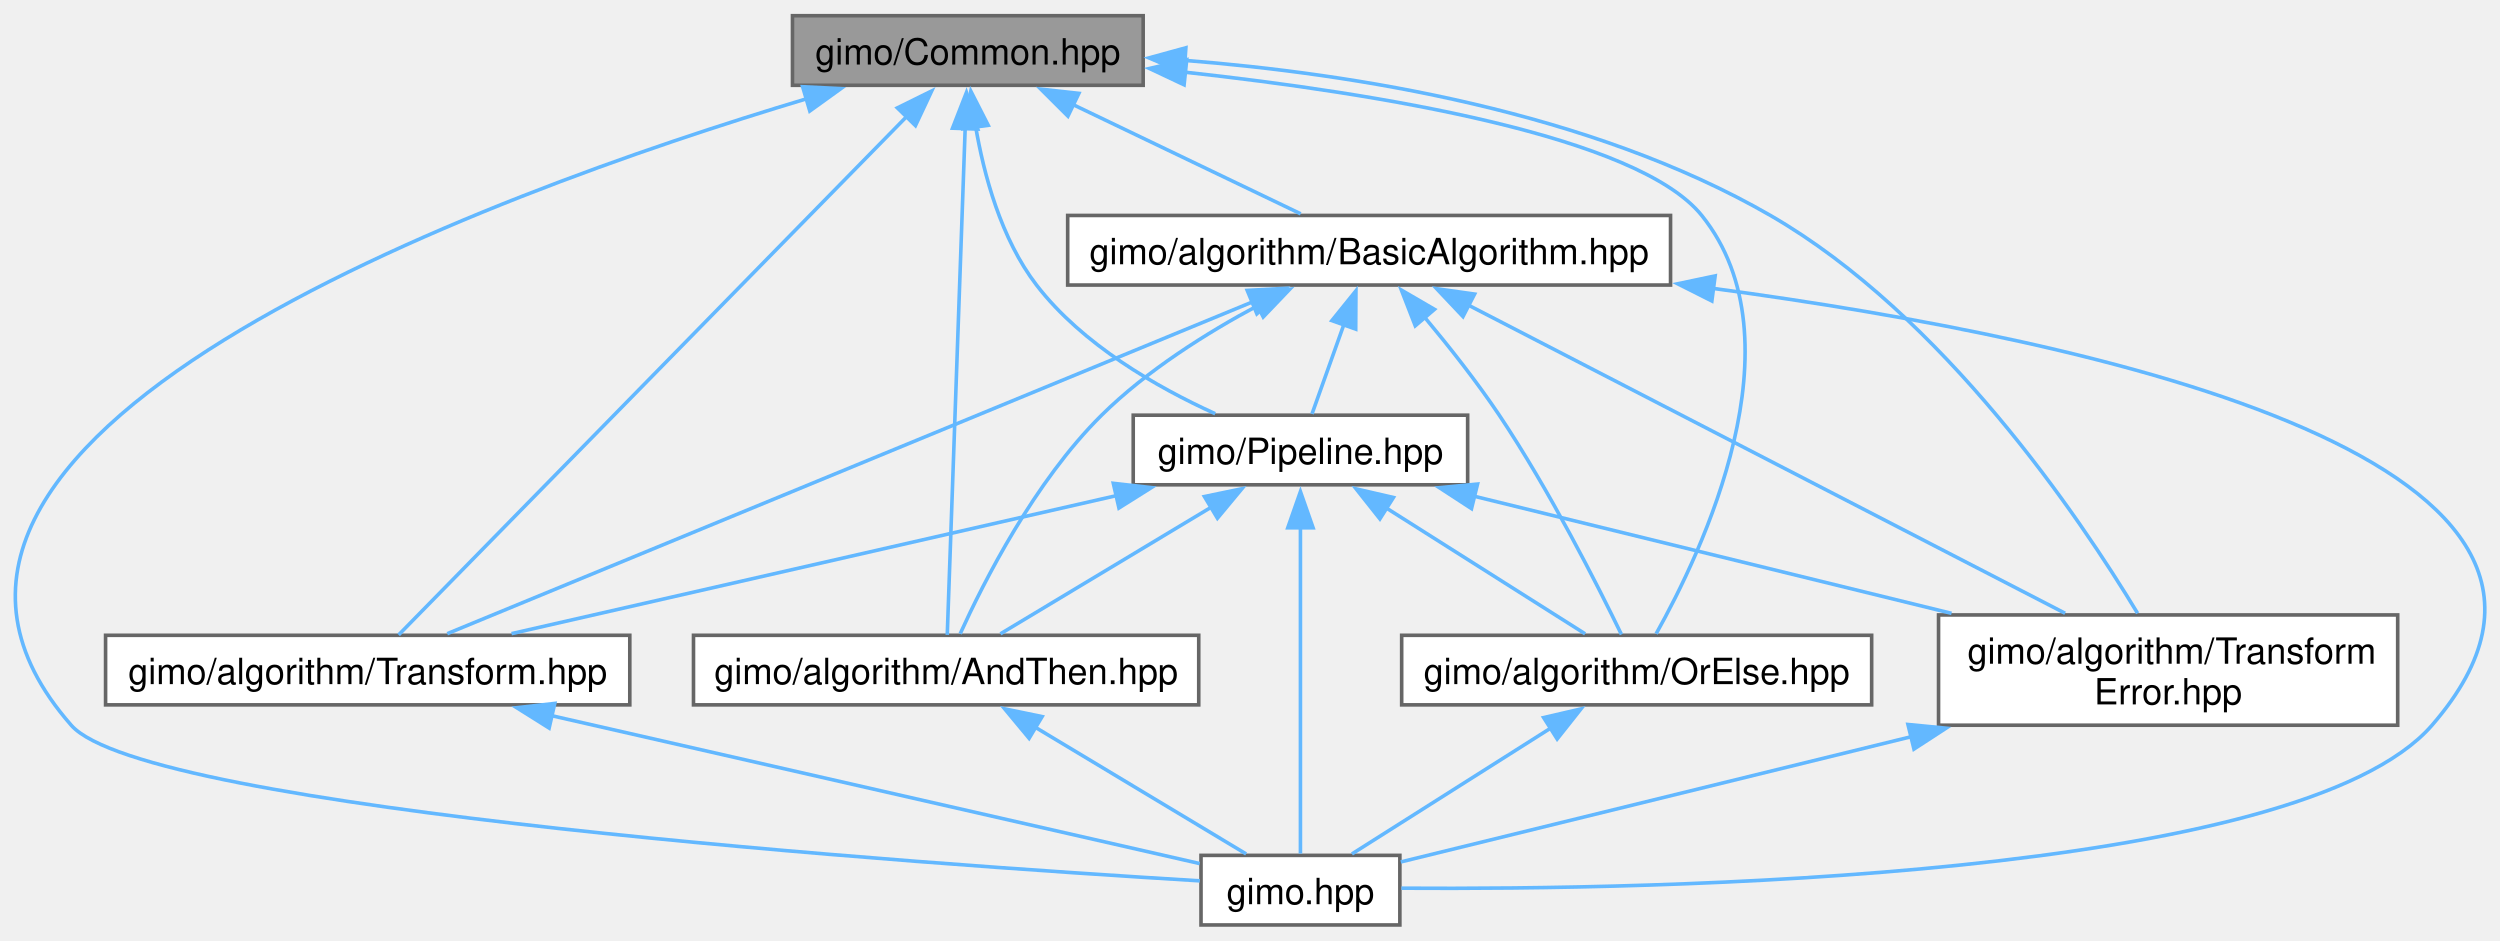
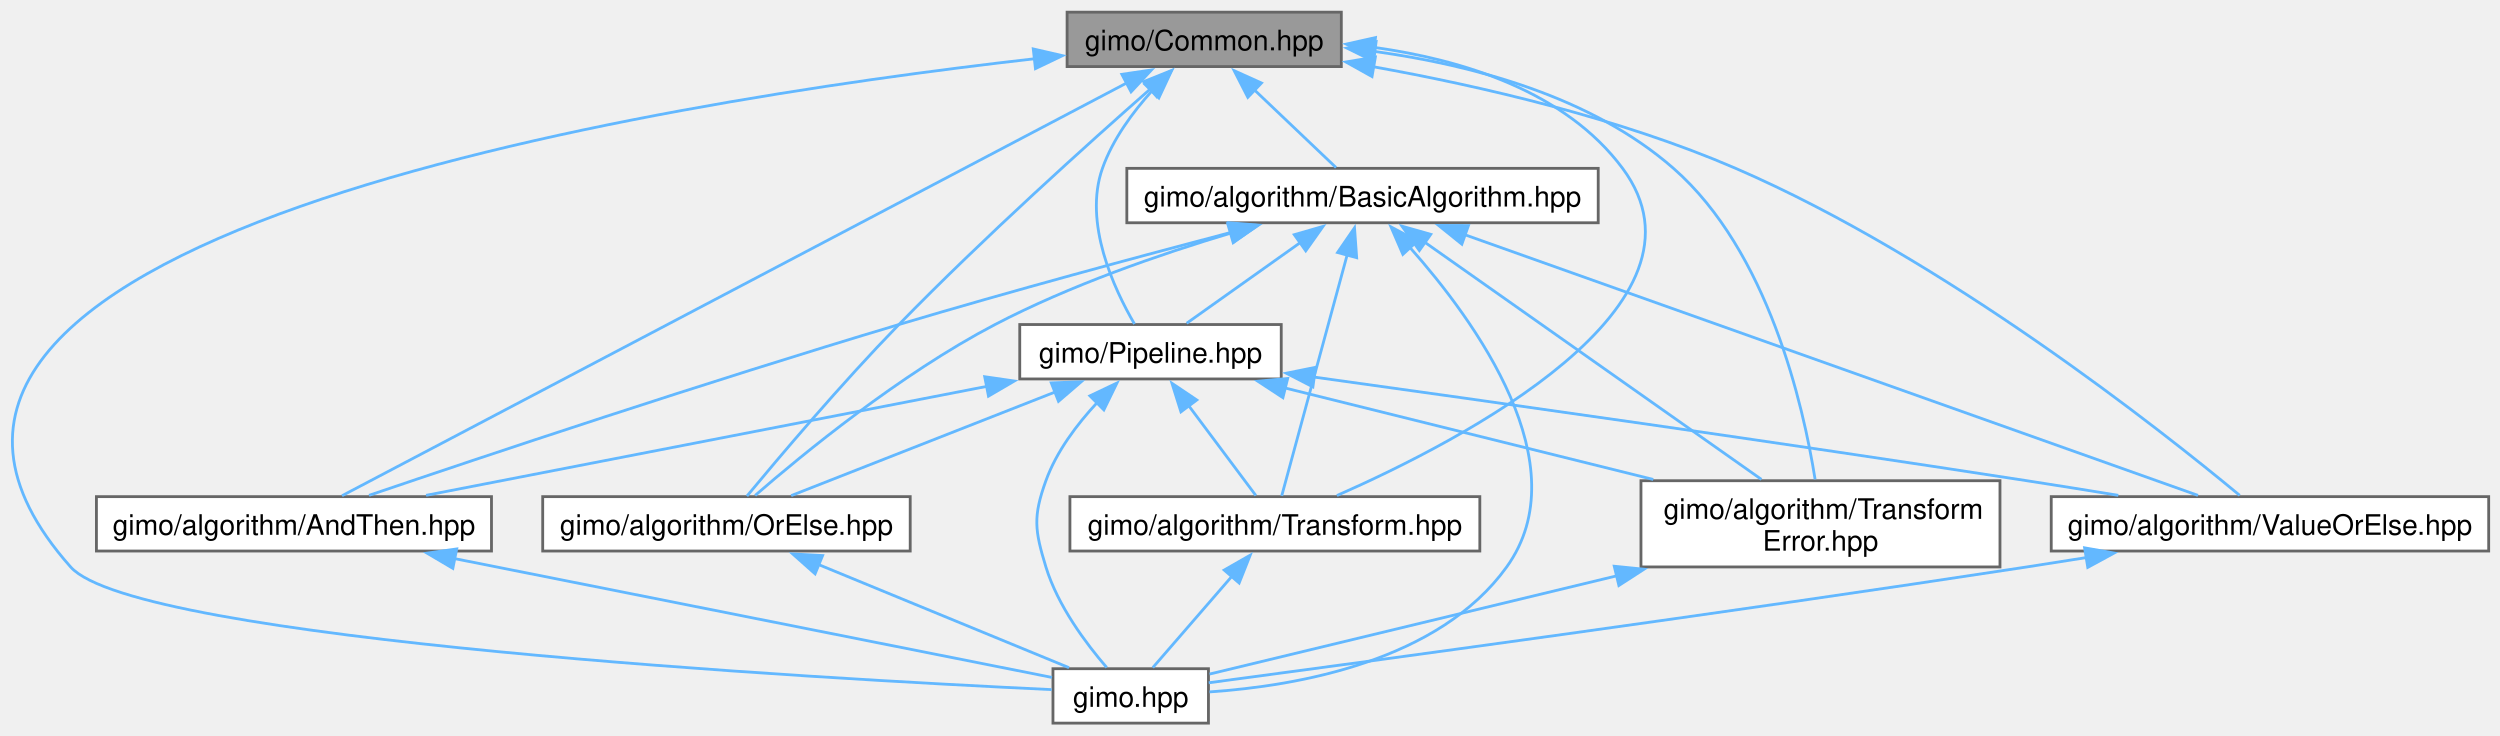
- <svg xmlns="http://www.w3.org/2000/svg" xmlns:xlink="http://www.w3.org/1999/xlink" width="691pt" height="260pt" viewBox="0.00 0.00 691.50 259.50">
+ <svg xmlns="http://www.w3.org/2000/svg" xmlns:xlink="http://www.w3.org/1999/xlink" width="884pt" height="260pt" viewBox="0.00 0.00 884.36 259.50">
  <g id="graph0" class="graph" transform="scale(1 1) rotate(0) translate(4 255.5)">
    <g id="Node000001" class="node">
      <g id="a_Node000001">
        <a xlink:title=" ">
-           <polygon fill="#999999" stroke="#666666" points="312.2,-251.5 215.2,-251.5 215.2,-232.25 312.2,-232.25 312.2,-251.5" />
-           <text text-anchor="middle" x="263.7" y="-238" font-family="Helvetica,sans-Serif" font-size="10.00">gimo/Common.hpp</text>
+           <polygon fill="#999999" stroke="#666666" points="470.48,-251.5 373.48,-251.5 373.48,-232.25 470.48,-232.25 470.48,-251.5" />
+           <text text-anchor="middle" x="421.98" y="-238" font-family="Helvetica,sans-Serif" font-size="10.00">gimo/Common.hpp</text>
        </a>
      </g>
    </g>
    <g id="Node000002" class="node">
      <g id="a_Node000002">
        <a xlink:href="../../d4/d5a/gimo_8hpp.html" target="_top" xlink:title=" ">
-           <polygon fill="white" stroke="#666666" points="383.2,-19.25 328.2,-19.25 328.2,0 383.2,0 383.2,-19.25" />
-           <text text-anchor="middle" x="355.7" y="-5.75" font-family="Helvetica,sans-Serif" font-size="10.00">gimo.hpp</text>
+           <polygon fill="white" stroke="#666666" points="423.48,-19.25 368.48,-19.25 368.48,0 423.48,0 423.48,-19.25" />
+           <text text-anchor="middle" x="395.98" y="-5.75" font-family="Helvetica,sans-Serif" font-size="10.00">gimo.hpp</text>
        </a>
      </g>
    </g>
    <g id="edge1_Node000001_Node000002" class="edge">
      <g id="a_edge1_Node000001_Node000002">
        <a xlink:title=" ">
-           <path fill="none" stroke="#63b8ff" d="M219.21,-228.56C130.48,-201.93 -54.2,-134.92 15.7,-55.25 36.23,-31.84 250.36,-16.88 327.88,-12.2" />
-           <polygon fill="#63b8ff" stroke="#63b8ff" points="218.01,-231.85 228.59,-231.33 219.99,-225.14 218.01,-231.85" />
+           <path fill="none" stroke="#63b8ff" d="M361.98,-235.02C226.83,-219.64 -81.85,-171.04 20.98,-55.25 44,-29.33 284.95,-15.78 368.02,-11.85" />
+           <polygon fill="#63b8ff" stroke="#63b8ff" points="361.51,-238.49 371.84,-236.11 362.28,-231.53 361.51,-238.49" />
        </a>
      </g>
    </g>
    <g id="Node000003" class="node">
      <g id="a_Node000003">
        <a xlink:href="../../d1/da8/_pipeline_8hpp.html" target="_top" xlink:title=" ">
-           <polygon fill="white" stroke="#666666" points="401.95,-141 309.45,-141 309.45,-121.75 401.95,-121.75 401.95,-141" />
-           <text text-anchor="middle" x="355.7" y="-127.5" font-family="Helvetica,sans-Serif" font-size="10.00">gimo/Pipeline.hpp</text>
+           <polygon fill="white" stroke="#666666" points="449.23,-141 356.73,-141 356.73,-121.75 449.23,-121.75 449.23,-141" />
+           <text text-anchor="middle" x="402.98" y="-127.5" font-family="Helvetica,sans-Serif" font-size="10.00">gimo/Pipeline.hpp</text>
        </a>
      </g>
    </g>
    <g id="edge2_Node000001_Node000003" class="edge">
      <g id="a_edge2_Node000001_Node000003">
        <a xlink:title=" ">
-           <path fill="none" stroke="#63b8ff" d="M265.81,-221.13C268.11,-207.57 272.87,-189.78 282.7,-177 295.37,-160.52 316.02,-148.72 332.12,-141.41" />
-           <polygon fill="#63b8ff" stroke="#63b8ff" points="262.4,-220.25 264.53,-230.63 269.34,-221.19 262.4,-220.25" />
+           <path fill="none" stroke="#63b8ff" d="M403.63,-223.8C396.69,-216.13 389.6,-206.5 385.98,-196.25 379.18,-176.99 390.06,-153.63 397.32,-141.19" />
+           <polygon fill="#63b8ff" stroke="#63b8ff" points="400.93,-226.05 410.42,-230.75 405.93,-221.15 400.93,-226.05" />
        </a>
      </g>
    </g>
    <g id="Node000004" class="node">
      <g id="a_Node000004">
        <a xlink:href="../../d6/d3f/_and_then_8hpp.html" target="_top" xlink:title=" ">
-           <polygon fill="white" stroke="#666666" points="327.57,-80.12 187.82,-80.12 187.82,-60.88 327.57,-60.88 327.57,-80.12" />
-           <text text-anchor="middle" x="257.7" y="-66.62" font-family="Helvetica,sans-Serif" font-size="10.00">gimo/algorithm/AndThen.hpp</text>
-         </a>
-       </g>
-     </g>
-     <g id="edge12_Node000001_Node000004" class="edge">
-       <g id="a_edge12_Node000001_Node000004">
-         <a xlink:title=" ">
-           <path fill="none" stroke="#63b8ff" d="M262.97,-220.45C261.66,-183.32 258.92,-106.2 258.01,-80.24" />
-           <polygon fill="#63b8ff" stroke="#63b8ff" points="259.47,-220.39 263.32,-230.26 266.46,-220.14 259.47,-220.39" />
+           <polygon fill="white" stroke="#666666" points="169.86,-80.12 30.11,-80.12 30.11,-60.88 169.86,-60.88 169.86,-80.12" />
+           <text text-anchor="middle" x="99.98" y="-66.62" font-family="Helvetica,sans-Serif" font-size="10.00">gimo/algorithm/AndThen.hpp</text>
+         </a>
+       </g>
+     </g>
+     <g id="edge14_Node000001_Node000004" class="edge">
+       <g id="a_edge14_Node000001_Node000004">
+         <a xlink:title=" ">
+           <path fill="none" stroke="#63b8ff" d="M394.84,-226.6C330.4,-192.7 169.66,-108.15 116.99,-80.45" />
+           <polygon fill="#63b8ff" stroke="#63b8ff" points="392.85,-229.51 403.33,-231.06 396.11,-223.31 392.85,-229.51" />
        </a>
      </g>
    </g>
    <g id="Node000005" class="node">
      <g id="a_Node000005">
        <a xlink:href="../../d4/d96/_or_else_8hpp.html" target="_top" xlink:title=" ">
-           <polygon fill="white" stroke="#666666" points="513.7,-80.12 383.7,-80.12 383.7,-60.88 513.7,-60.88 513.7,-80.12" />
-           <text text-anchor="middle" x="448.7" y="-66.62" font-family="Helvetica,sans-Serif" font-size="10.00">gimo/algorithm/OrElse.hpp</text>
-         </a>
-       </g>
-     </g>
-     <g id="edge20_Node000001_Node000005" class="edge">
-       <g id="a_edge20_Node000001_Node000005">
-         <a xlink:title=" ">
-           <path fill="none" stroke="#63b8ff" d="M323.82,-235.87C377.06,-230.04 449,-218.26 466.7,-196.25 494.67,-161.46 466.63,-102.9 454.08,-80.54" />
-           <polygon fill="#63b8ff" stroke="#63b8ff" points="323.52,-232.38 313.94,-236.9 324.25,-239.34 323.52,-232.38" />
+           <polygon fill="white" stroke="#666666" points="317.98,-80.12 187.98,-80.12 187.98,-60.88 317.98,-60.88 317.98,-80.12" />
+           <text text-anchor="middle" x="252.98" y="-66.62" font-family="Helvetica,sans-Serif" font-size="10.00">gimo/algorithm/OrElse.hpp</text>
+         </a>
+       </g>
+     </g>
+     <g id="edge23_Node000001_Node000005" class="edge">
+       <g id="a_edge23_Node000001_Node000005">
+         <a xlink:title=" ">
+           <path fill="none" stroke="#63b8ff" d="M403.09,-224.48C381.08,-205.14 343.92,-171.73 313.98,-141 293.59,-120.07 271.36,-93.77 260.22,-80.32" />
+           <polygon fill="#63b8ff" stroke="#63b8ff" points="400.55,-226.91 410.38,-230.86 405.16,-221.64 400.55,-226.91" />
        </a>
      </g>
    </g>
    <g id="Node000006" class="node">
      <g id="a_Node000006">
        <a xlink:href="../../d9/d8c/_transform_8hpp.html" target="_top" xlink:title=" ">
-           <polygon fill="white" stroke="#666666" points="170.2,-80.12 25.2,-80.12 25.2,-60.88 170.2,-60.88 170.2,-80.12" />
-           <text text-anchor="middle" x="97.7" y="-66.62" font-family="Helvetica,sans-Serif" font-size="10.00">gimo/algorithm/Transform.hpp</text>
-         </a>
-       </g>
-     </g>
-     <g id="edge21_Node000001_Node000006" class="edge">
-       <g id="a_edge21_Node000001_Node000006">
-         <a xlink:title=" ">
-           <path fill="none" stroke="#63b8ff" d="M246.91,-223.74C211.96,-188.09 132.48,-106.99 106.26,-80.24" />
-           <polygon fill="#63b8ff" stroke="#63b8ff" points="244.21,-226 253.71,-230.69 249.21,-221.1 244.21,-226" />
+           <polygon fill="white" stroke="#666666" points="519.48,-80.12 374.48,-80.12 374.48,-60.88 519.48,-60.88 519.48,-80.12" />
+           <text text-anchor="middle" x="446.98" y="-66.62" font-family="Helvetica,sans-Serif" font-size="10.00">gimo/algorithm/Transform.hpp</text>
+         </a>
+       </g>
+     </g>
+     <g id="edge24_Node000001_Node000006" class="edge">
+       <g id="a_edge24_Node000001_Node000006">
+         <a xlink:title=" ">
+           <path fill="none" stroke="#63b8ff" d="M482.1,-239.04C513.64,-234.63 549.81,-223.4 569.98,-196.25 605.81,-148.03 513.15,-99.96 468.93,-80.51" />
+           <polygon fill="#63b8ff" stroke="#63b8ff" points="481.76,-235.56 472.23,-240.2 482.57,-242.51 481.76,-235.56" />
        </a>
      </g>
    </g>
    <g id="Node000007" class="node">
      <g id="a_Node000007">
        <a xlink:href="../../d9/d45/_transform_error_8hpp.html" target="_top" xlink:title=" ">
-           <polygon fill="white" stroke="#666666" points="659.2,-85.75 532.2,-85.75 532.2,-55.25 659.2,-55.25 659.2,-85.75" />
-           <text text-anchor="start" x="540.2" y="-72.25" font-family="Helvetica,sans-Serif" font-size="10.00">gimo/algorithm/Transform</text>
-           <text text-anchor="middle" x="595.7" y="-61" font-family="Helvetica,sans-Serif" font-size="10.00">Error.hpp</text>
-         </a>
-       </g>
-     </g>
-     <g id="edge22_Node000001_Node000007" class="edge">
-       <g id="a_edge22_Node000001_Node000007">
-         <a xlink:title=" ">
-           <path fill="none" stroke="#63b8ff" d="M323.49,-239.16C370.38,-235.47 435.83,-225.02 485.7,-196.25 533.47,-168.69 571.19,-112.81 587.26,-86.21" />
-           <polygon fill="#63b8ff" stroke="#63b8ff" points="323.53,-235.65 313.8,-239.83 324.01,-242.63 323.53,-235.65" />
+           <polygon fill="white" stroke="#666666" points="703.48,-85.75 576.48,-85.75 576.48,-55.25 703.48,-55.25 703.48,-85.75" />
+           <text text-anchor="start" x="584.48" y="-72.25" font-family="Helvetica,sans-Serif" font-size="10.00">gimo/algorithm/Transform</text>
+           <text text-anchor="middle" x="639.98" y="-61" font-family="Helvetica,sans-Serif" font-size="10.00">Error.hpp</text>
+         </a>
+       </g>
+     </g>
+     <g id="edge25_Node000001_Node000007" class="edge">
+       <g id="a_edge25_Node000001_Node000007">
+         <a xlink:title=" ">
+           <path fill="none" stroke="#63b8ff" d="M482.33,-237.59C516.85,-232.81 558.94,-221.69 587.98,-196.25 621.52,-166.88 633.92,-112.39 638.08,-86.24" />
+           <polygon fill="#63b8ff" stroke="#63b8ff" points="481.94,-234.11 472.44,-238.8 482.79,-241.06 481.94,-234.11" />
        </a>
      </g>
    </g>
    <g id="Node000008" class="node">
      <g id="a_Node000008">
+         <a xlink:href="../../d2/d0b/_value_or_else_8hpp.html" target="_top" xlink:title=" ">
+           <polygon fill="white" stroke="#666666" points="876.36,-80.12 721.61,-80.12 721.61,-60.88 876.36,-60.88 876.36,-80.12" />
+           <text text-anchor="middle" x="798.98" y="-66.62" font-family="Helvetica,sans-Serif" font-size="10.00">gimo/algorithm/ValueOrElse.hpp</text>
+         </a>
+       </g>
+     </g>
+     <g id="edge26_Node000001_Node000008" class="edge">
+       <g id="a_edge26_Node000001_Node000008">
+         <a xlink:title=" ">
+           <path fill="none" stroke="#63b8ff" d="M481.93,-232.17C519.73,-225.35 568.97,-213.99 609.98,-196.25 683.96,-164.25 760.65,-103.51 788.28,-80.57" />
+           <polygon fill="#63b8ff" stroke="#63b8ff" points="481.34,-228.72 472.08,-233.88 482.53,-235.62 481.34,-228.72" />
+         </a>
+       </g>
+     </g>
+     <g id="Node000009" class="node">
+       <g id="a_Node000009">
        <a xlink:href="../../de/dca/_basic_algorithm_8hpp.html" target="_top" xlink:title=" ">
-           <polygon fill="white" stroke="#666666" points="458.07,-196.25 291.32,-196.25 291.32,-177 458.07,-177 458.07,-196.25" />
-           <text text-anchor="middle" x="374.7" y="-182.75" font-family="Helvetica,sans-Serif" font-size="10.00">gimo/algorithm/BasicAlgorithm.hpp</text>
-         </a>
-       </g>
-     </g>
-     <g id="edge13_Node000001_Node000008" class="edge">
-       <g id="a_edge13_Node000001_Node000008">
-         <a xlink:title=" ">
-           <path fill="none" stroke="#63b8ff" d="M292.88,-226.87C312.77,-217.33 338.52,-204.98 355.77,-196.7" />
-           <polygon fill="#63b8ff" stroke="#63b8ff" points="291.39,-223.71 283.89,-231.19 294.42,-230.02 291.39,-223.71" />
+           <polygon fill="white" stroke="#666666" points="561.36,-196.25 394.61,-196.25 394.61,-177 561.36,-177 561.36,-196.25" />
+           <text text-anchor="middle" x="477.98" y="-182.75" font-family="Helvetica,sans-Serif" font-size="10.00">gimo/algorithm/BasicAlgorithm.hpp</text>
+         </a>
+       </g>
+     </g>
+     <g id="edge15_Node000001_Node000009" class="edge">
+       <g id="a_edge15_Node000001_Node000009">
+         <a xlink:title=" ">
+           <path fill="none" stroke="#63b8ff" d="M439.62,-224.11C449.23,-214.97 460.73,-204.03 468.62,-196.52" />
+           <polygon fill="#63b8ff" stroke="#63b8ff" points="437.41,-221.37 432.58,-230.8 442.24,-226.44 437.41,-221.37" />
        </a>
      </g>
    </g>
    <g id="edge3_Node000003_Node000002" class="edge">
      <g id="a_edge3_Node000003_Node000002">
        <a xlink:title=" ">
-           <path fill="none" stroke="#63b8ff" d="M355.7,-110.13C355.7,-83.8 355.7,-38.9 355.7,-19.73" />
-           <polygon fill="#63b8ff" stroke="#63b8ff" points="352.2,-109.86 355.7,-119.86 359.2,-109.86 352.2,-109.86" />
+           <path fill="none" stroke="#63b8ff" d="M384.12,-113.39C377,-105.74 369.71,-96.09 365.98,-85.75 361.38,-73 362.03,-68.22 365.98,-55.25 370.18,-41.5 380.18,-28.14 387.49,-19.68" />
+           <polygon fill="#63b8ff" stroke="#63b8ff" points="381.55,-115.77 391.12,-120.32 386.48,-110.8 381.55,-115.77" />
        </a>
      </g>
    </g>
    <g id="edge4_Node000003_Node000004" class="edge">
      <g id="a_edge4_Node000003_Node000004">
        <a xlink:title=" ">
-           <path fill="none" stroke="#63b8ff" d="M331.08,-115.59C312.73,-104.56 288.24,-89.85 272.72,-80.53" />
-           <polygon fill="#63b8ff" stroke="#63b8ff" points="329.14,-118.5 339.51,-120.65 332.74,-112.5 329.14,-118.5" />
+           <path fill="none" stroke="#63b8ff" d="M345.19,-119.15C287.55,-107.95 200.12,-90.96 146.72,-80.58" />
+           <polygon fill="#63b8ff" stroke="#63b8ff" points="344.33,-122.54 354.82,-121.02 345.67,-115.67 344.33,-122.54" />
        </a>
      </g>
    </g>
    <g id="edge6_Node000003_Node000005" class="edge">
      <g id="a_edge6_Node000003_Node000005">
        <a xlink:title=" ">
-           <path fill="none" stroke="#63b8ff" d="M379.3,-115.43C396.69,-104.42 419.77,-89.81 434.44,-80.53" />
-           <polygon fill="#63b8ff" stroke="#63b8ff" points="377.68,-112.32 371.1,-120.62 381.42,-118.23 377.68,-112.32" />
+           <path fill="none" stroke="#63b8ff" d="M369.2,-117.12C340.72,-105.94 300.74,-90.24 275.87,-80.48" />
+           <polygon fill="#63b8ff" stroke="#63b8ff" points="367.88,-120.36 378.47,-120.75 370.44,-113.84 367.88,-120.36" />
        </a>
      </g>
    </g>
    <g id="edge8_Node000003_Node000006" class="edge">
      <g id="a_edge8_Node000003_Node000006">
        <a xlink:title=" ">
-           <path fill="none" stroke="#63b8ff" d="M304.95,-118.79C255.86,-107.59 182.49,-90.85 137.49,-80.58" />
-           <polygon fill="#63b8ff" stroke="#63b8ff" points="303.94,-122.16 314.47,-120.97 305.5,-115.33 303.94,-122.16" />
+           <path fill="none" stroke="#63b8ff" d="M416.52,-112.26C424.38,-101.74 433.95,-88.94 440.24,-80.53" />
+           <polygon fill="#63b8ff" stroke="#63b8ff" points="413.75,-110.12 410.57,-120.22 419.36,-114.31 413.75,-110.12" />
        </a>
      </g>
    </g>
    <g id="edge10_Node000003_Node000007" class="edge">
      <g id="a_edge10_Node000003_Node000007">
        <a xlink:title=" ">
-           <path fill="none" stroke="#63b8ff" d="M403.45,-118.66C441.47,-109.33 494.91,-96.22 535.79,-86.19" />
-           <polygon fill="#63b8ff" stroke="#63b8ff" points="403.02,-115.16 394.14,-120.94 404.69,-121.96 403.02,-115.16" />
+           <path fill="none" stroke="#63b8ff" d="M450.63,-118.54C488.14,-109.22 540.63,-96.18 580.83,-86.19" />
+           <polygon fill="#63b8ff" stroke="#63b8ff" points="449.82,-115.13 440.96,-120.94 451.51,-121.93 449.82,-115.13" />
+         </a>
+       </g>
+     </g>
+     <g id="edge12_Node000003_Node000008" class="edge">
+       <g id="a_edge12_Node000003_Node000008">
+         <a xlink:title=" ">
+           <path fill="none" stroke="#63b8ff" d="M460.66,-122.44C522.96,-113.79 625.09,-99.36 712.98,-85.75 723.45,-84.13 734.63,-82.33 745.34,-80.57" />
+           <polygon fill="#63b8ff" stroke="#63b8ff" points="460.43,-118.94 451.01,-123.78 461.39,-125.88 460.43,-118.94" />
        </a>
      </g>
    </g>
    <g id="edge5_Node000004_Node000002" class="edge">
      <g id="a_edge5_Node000004_Node000002">
        <a xlink:title=" ">
-           <path fill="none" stroke="#63b8ff" d="M282.31,-54.71C300.66,-43.69 325.15,-28.98 340.67,-19.65" />
-           <polygon fill="#63b8ff" stroke="#63b8ff" points="280.65,-51.63 273.88,-59.78 284.25,-57.63 280.65,-51.63" />
+           <path fill="none" stroke="#63b8ff" d="M156.57,-58.24C219.89,-45.65 319.9,-25.76 368.13,-16.16" />
+           <polygon fill="#63b8ff" stroke="#63b8ff" points="156.19,-54.75 147.07,-60.13 157.56,-61.62 156.19,-54.75" />
        </a>
      </g>
    </g>
    <g id="edge7_Node000005_Node000002" class="edge">
      <g id="a_edge7_Node000005_Node000002">
        <a xlink:title=" ">
-           <path fill="none" stroke="#63b8ff" d="M425.1,-54.56C407.7,-43.55 384.62,-28.93 369.95,-19.65" />
-           <polygon fill="#63b8ff" stroke="#63b8ff" points="422.97,-57.36 433.29,-59.75 426.71,-51.44 422.97,-57.36" />
+           <path fill="none" stroke="#63b8ff" d="M285.55,-56.09C312.67,-44.92 350.56,-29.33 374.16,-19.61" />
+           <polygon fill="#63b8ff" stroke="#63b8ff" points="284.33,-52.81 276.41,-59.85 286.99,-59.28 284.33,-52.81" />
        </a>
      </g>
    </g>
    <g id="edge9_Node000006_Node000002" class="edge">
      <g id="a_edge9_Node000006_Node000002">
        <a xlink:title=" ">
-           <path fill="none" stroke="#63b8ff" d="M148.44,-57.92C202.15,-45.66 284.95,-26.77 327.83,-16.98" />
-           <polygon fill="#63b8ff" stroke="#63b8ff" points="147.89,-54.46 138.92,-60.09 149.45,-61.28 147.89,-54.46" />
+           <path fill="none" stroke="#63b8ff" d="M431.85,-52.03C422.64,-41.39 411.24,-28.24 403.8,-19.65" />
+           <polygon fill="#63b8ff" stroke="#63b8ff" points="429.05,-54.15 438.25,-59.41 434.34,-49.56 429.05,-54.15" />
        </a>
      </g>
    </g>
    <g id="edge11_Node000007_Node000002" class="edge">
      <g id="a_edge11_Node000007_Node000002">
        <a xlink:title=" ">
-           <path fill="none" stroke="#63b8ff" d="M524.63,-52.07C477.31,-40.46 417.73,-25.84 383.45,-17.43" />
-           <polygon fill="#63b8ff" stroke="#63b8ff" points="523.74,-55.45 534.28,-54.43 525.4,-48.65 523.74,-55.45" />
-         </a>
-       </g>
-     </g>
-     <g id="edge14_Node000008_Node000002" class="edge">
-       <g id="a_edge14_Node000008_Node000002">
-         <a xlink:title=" ">
-           <path fill="none" stroke="#63b8ff" d="M469.83,-176.07C577.86,-161.58 731.51,-127.66 668.7,-55.25 631.83,-12.75 453.29,-9.7 383.62,-10.17" />
-           <polygon fill="#63b8ff" stroke="#63b8ff" points="469.5,-172.59 460.04,-177.35 470.41,-179.53 469.5,-172.59" />
-         </a>
-       </g>
-     </g>
-     <g id="edge15_Node000008_Node000003" class="edge">
-       <g id="a_edge15_Node000008_Node000003">
-         <a xlink:title=" ">
-           <path fill="none" stroke="#63b8ff" d="M367.78,-166.25C364.74,-157.74 361.33,-148.15 358.9,-141.36" />
-           <polygon fill="#63b8ff" stroke="#63b8ff" points="364.39,-167.16 371.05,-175.41 370.99,-164.81 364.39,-167.16" />
-         </a>
-       </g>
-     </g>
-     <g id="edge16_Node000008_Node000004" class="edge">
-       <g id="a_edge16_Node000008_Node000004">
-         <a xlink:title=" ">
-           <path fill="none" stroke="#63b8ff" d="M344.15,-171.45C329.84,-163.81 313.23,-153.39 300.7,-141 282.13,-122.65 268.04,-94.77 261.58,-80.54" />
-           <polygon fill="#63b8ff" stroke="#63b8ff" points="342.23,-174.4 352.73,-175.83 345.41,-168.17 342.23,-174.4" />
-         </a>
-       </g>
-     </g>
-     <g id="edge17_Node000008_Node000005" class="edge">
-       <g id="a_edge17_Node000008_Node000005">
-         <a xlink:title=" ">
-           <path fill="none" stroke="#63b8ff" d="M390.11,-168.02C396.79,-160.02 404.48,-150.29 410.7,-141 424.61,-120.2 437.95,-93.85 444.49,-80.35" />
-           <polygon fill="#63b8ff" stroke="#63b8ff" points="387.46,-165.73 383.62,-175.61 392.78,-170.28 387.46,-165.73" />
-         </a>
-       </g>
-     </g>
-     <g id="edge18_Node000008_Node000006" class="edge">
-       <g id="a_edge18_Node000008_Node000006">
-         <a xlink:title=" ">
-           <path fill="none" stroke="#63b8ff" d="M342.4,-172.32C285.4,-148.84 168.4,-100.63 119.71,-80.57" />
-           <polygon fill="#63b8ff" stroke="#63b8ff" points="340.98,-175.52 351.56,-176.09 343.65,-169.05 340.98,-175.52" />
-         </a>
-       </g>
-     </g>
-     <g id="edge19_Node000008_Node000007" class="edge">
-       <g id="a_edge19_Node000008_Node000007">
-         <a xlink:title=" ">
-           <path fill="none" stroke="#63b8ff" d="M402.12,-171.46C444.24,-149.71 524.46,-108.29 567.21,-86.21" />
-           <polygon fill="#63b8ff" stroke="#63b8ff" points="400.66,-168.28 393.38,-175.98 403.87,-174.5 400.66,-168.28" />
+           <path fill="none" stroke="#63b8ff" d="M568,-52.13C519.7,-40.48 458.75,-25.77 423.88,-17.36" />
+           <polygon fill="#63b8ff" stroke="#63b8ff" points="567.03,-55.5 577.57,-54.44 568.67,-48.69 567.03,-55.5" />
+         </a>
+       </g>
+     </g>
+     <g id="edge13_Node000008_Node000002" class="edge">
+       <g id="a_edge13_Node000008_Node000002">
+         <a xlink:title=" ">
+           <path fill="none" stroke="#63b8ff" d="M734.18,-58.59C727.03,-57.44 719.86,-56.3 712.98,-55.25 606.13,-38.88 478.66,-21.62 423.58,-14.28" />
+           <polygon fill="#63b8ff" stroke="#63b8ff" points="733.41,-62.01 743.85,-60.16 734.54,-55.1 733.41,-62.01" />
+         </a>
+       </g>
+     </g>
+     <g id="edge16_Node000009_Node000002" class="edge">
+       <g id="a_edge16_Node000009_Node000002">
+         <a xlink:title=" ">
+           <path fill="none" stroke="#63b8ff" d="M494.59,-168.45C517.94,-142.18 554.88,-91.26 528.98,-55.25 505.09,-22.03 455.28,-13.19 423.86,-11.04" />
+           <polygon fill="#63b8ff" stroke="#63b8ff" points="492.26,-165.82 488.05,-175.54 497.4,-170.57 492.26,-165.82" />
+         </a>
+       </g>
+     </g>
+     <g id="edge17_Node000009_Node000003" class="edge">
+       <g id="a_edge17_Node000009_Node000003">
+         <a xlink:title=" ">
+           <path fill="none" stroke="#63b8ff" d="M455.99,-170.01C442.91,-160.72 426.78,-149.27 415.77,-141.45" />
+           <polygon fill="#63b8ff" stroke="#63b8ff" points="453.85,-172.78 464.03,-175.72 457.9,-167.07 453.85,-172.78" />
+         </a>
+       </g>
+     </g>
+     <g id="edge18_Node000009_Node000004" class="edge">
+       <g id="a_edge18_Node000009_Node000004">
+         <a xlink:title=" ">
+           <path fill="none" stroke="#63b8ff" d="M431.54,-173.63C398.61,-164.97 353.44,-152.77 313.98,-141 246.04,-120.74 166.87,-94.27 126.54,-80.58" />
+           <polygon fill="#63b8ff" stroke="#63b8ff" points="430.63,-177.01 441.19,-176.16 432.4,-170.24 430.63,-177.01" />
+         </a>
+       </g>
+     </g>
+     <g id="edge19_Node000009_Node000005" class="edge">
+       <g id="a_edge19_Node000009_Node000005">
+         <a xlink:title=" ">
+           <path fill="none" stroke="#63b8ff" d="M431.47,-173.37C406.04,-165.77 374.42,-154.8 347.98,-141 314.47,-123.5 279.78,-95 263.12,-80.54" />
+           <polygon fill="#63b8ff" stroke="#63b8ff" points="430.29,-176.67 440.86,-176.1 432.24,-169.95 430.29,-176.67" />
+         </a>
+       </g>
+     </g>
+     <g id="edge20_Node000009_Node000006" class="edge">
+       <g id="a_edge20_Node000009_Node000006">
+         <a xlink:title=" ">
+           <path fill="none" stroke="#63b8ff" d="M472.54,-165.59C465.73,-140.51 454.35,-98.63 449.4,-80.41" />
+           <polygon fill="#63b8ff" stroke="#63b8ff" points="469.15,-166.48 475.15,-175.21 475.91,-164.64 469.15,-166.48" />
+         </a>
+       </g>
+     </g>
+     <g id="edge21_Node000009_Node000007" class="edge">
+       <g id="a_edge21_Node000009_Node000007">
+         <a xlink:title=" ">
+           <path fill="none" stroke="#63b8ff" d="M499.89,-170.19C531.2,-148.14 588.36,-107.87 619.1,-86.21" />
+           <polygon fill="#63b8ff" stroke="#63b8ff" points="498.09,-167.18 491.93,-175.8 502.12,-172.9 498.09,-167.18" />
+         </a>
+       </g>
+     </g>
+     <g id="edge22_Node000009_Node000008" class="edge">
+       <g id="a_edge22_Node000009_Node000008">
+         <a xlink:title=" ">
+           <path fill="none" stroke="#63b8ff" d="M514.07,-172.8C579.63,-149.49 716.75,-100.74 773.52,-80.55" />
+           <polygon fill="#63b8ff" stroke="#63b8ff" points="513.12,-169.42 504.87,-176.07 515.46,-176.02 513.12,-169.42" />
        </a>
      </g>
    </g>
  </g>
</svg>
